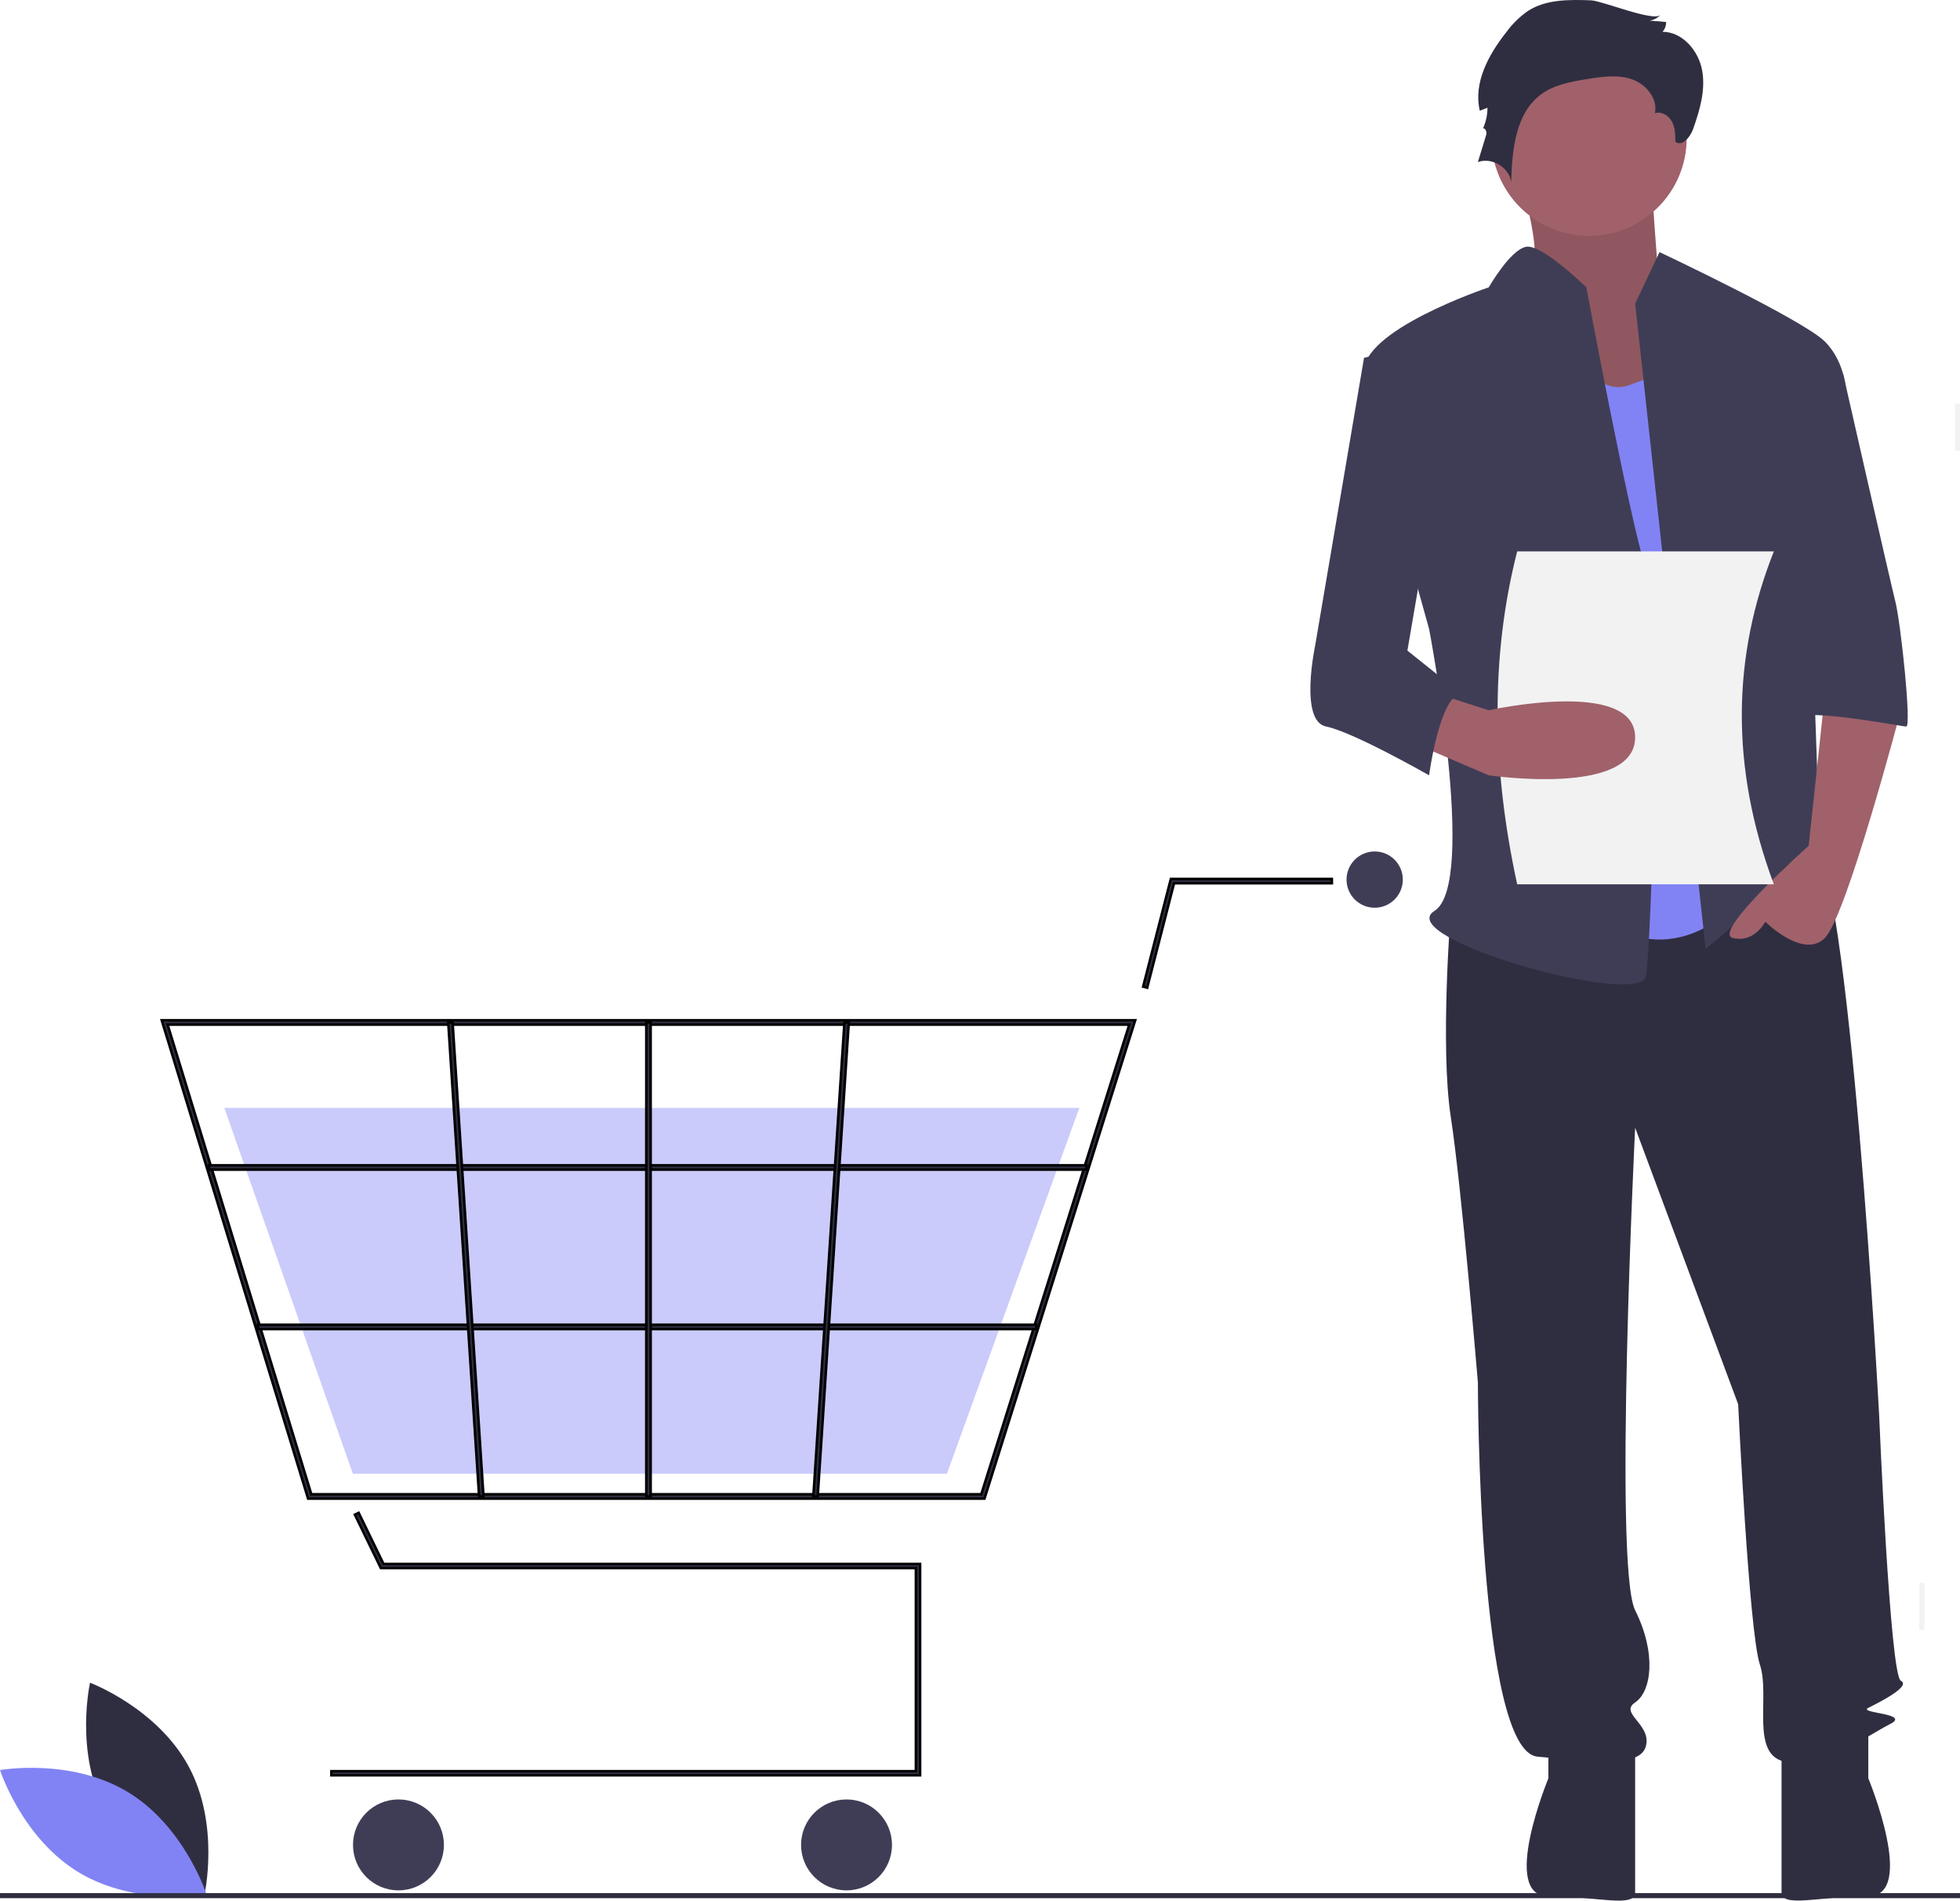
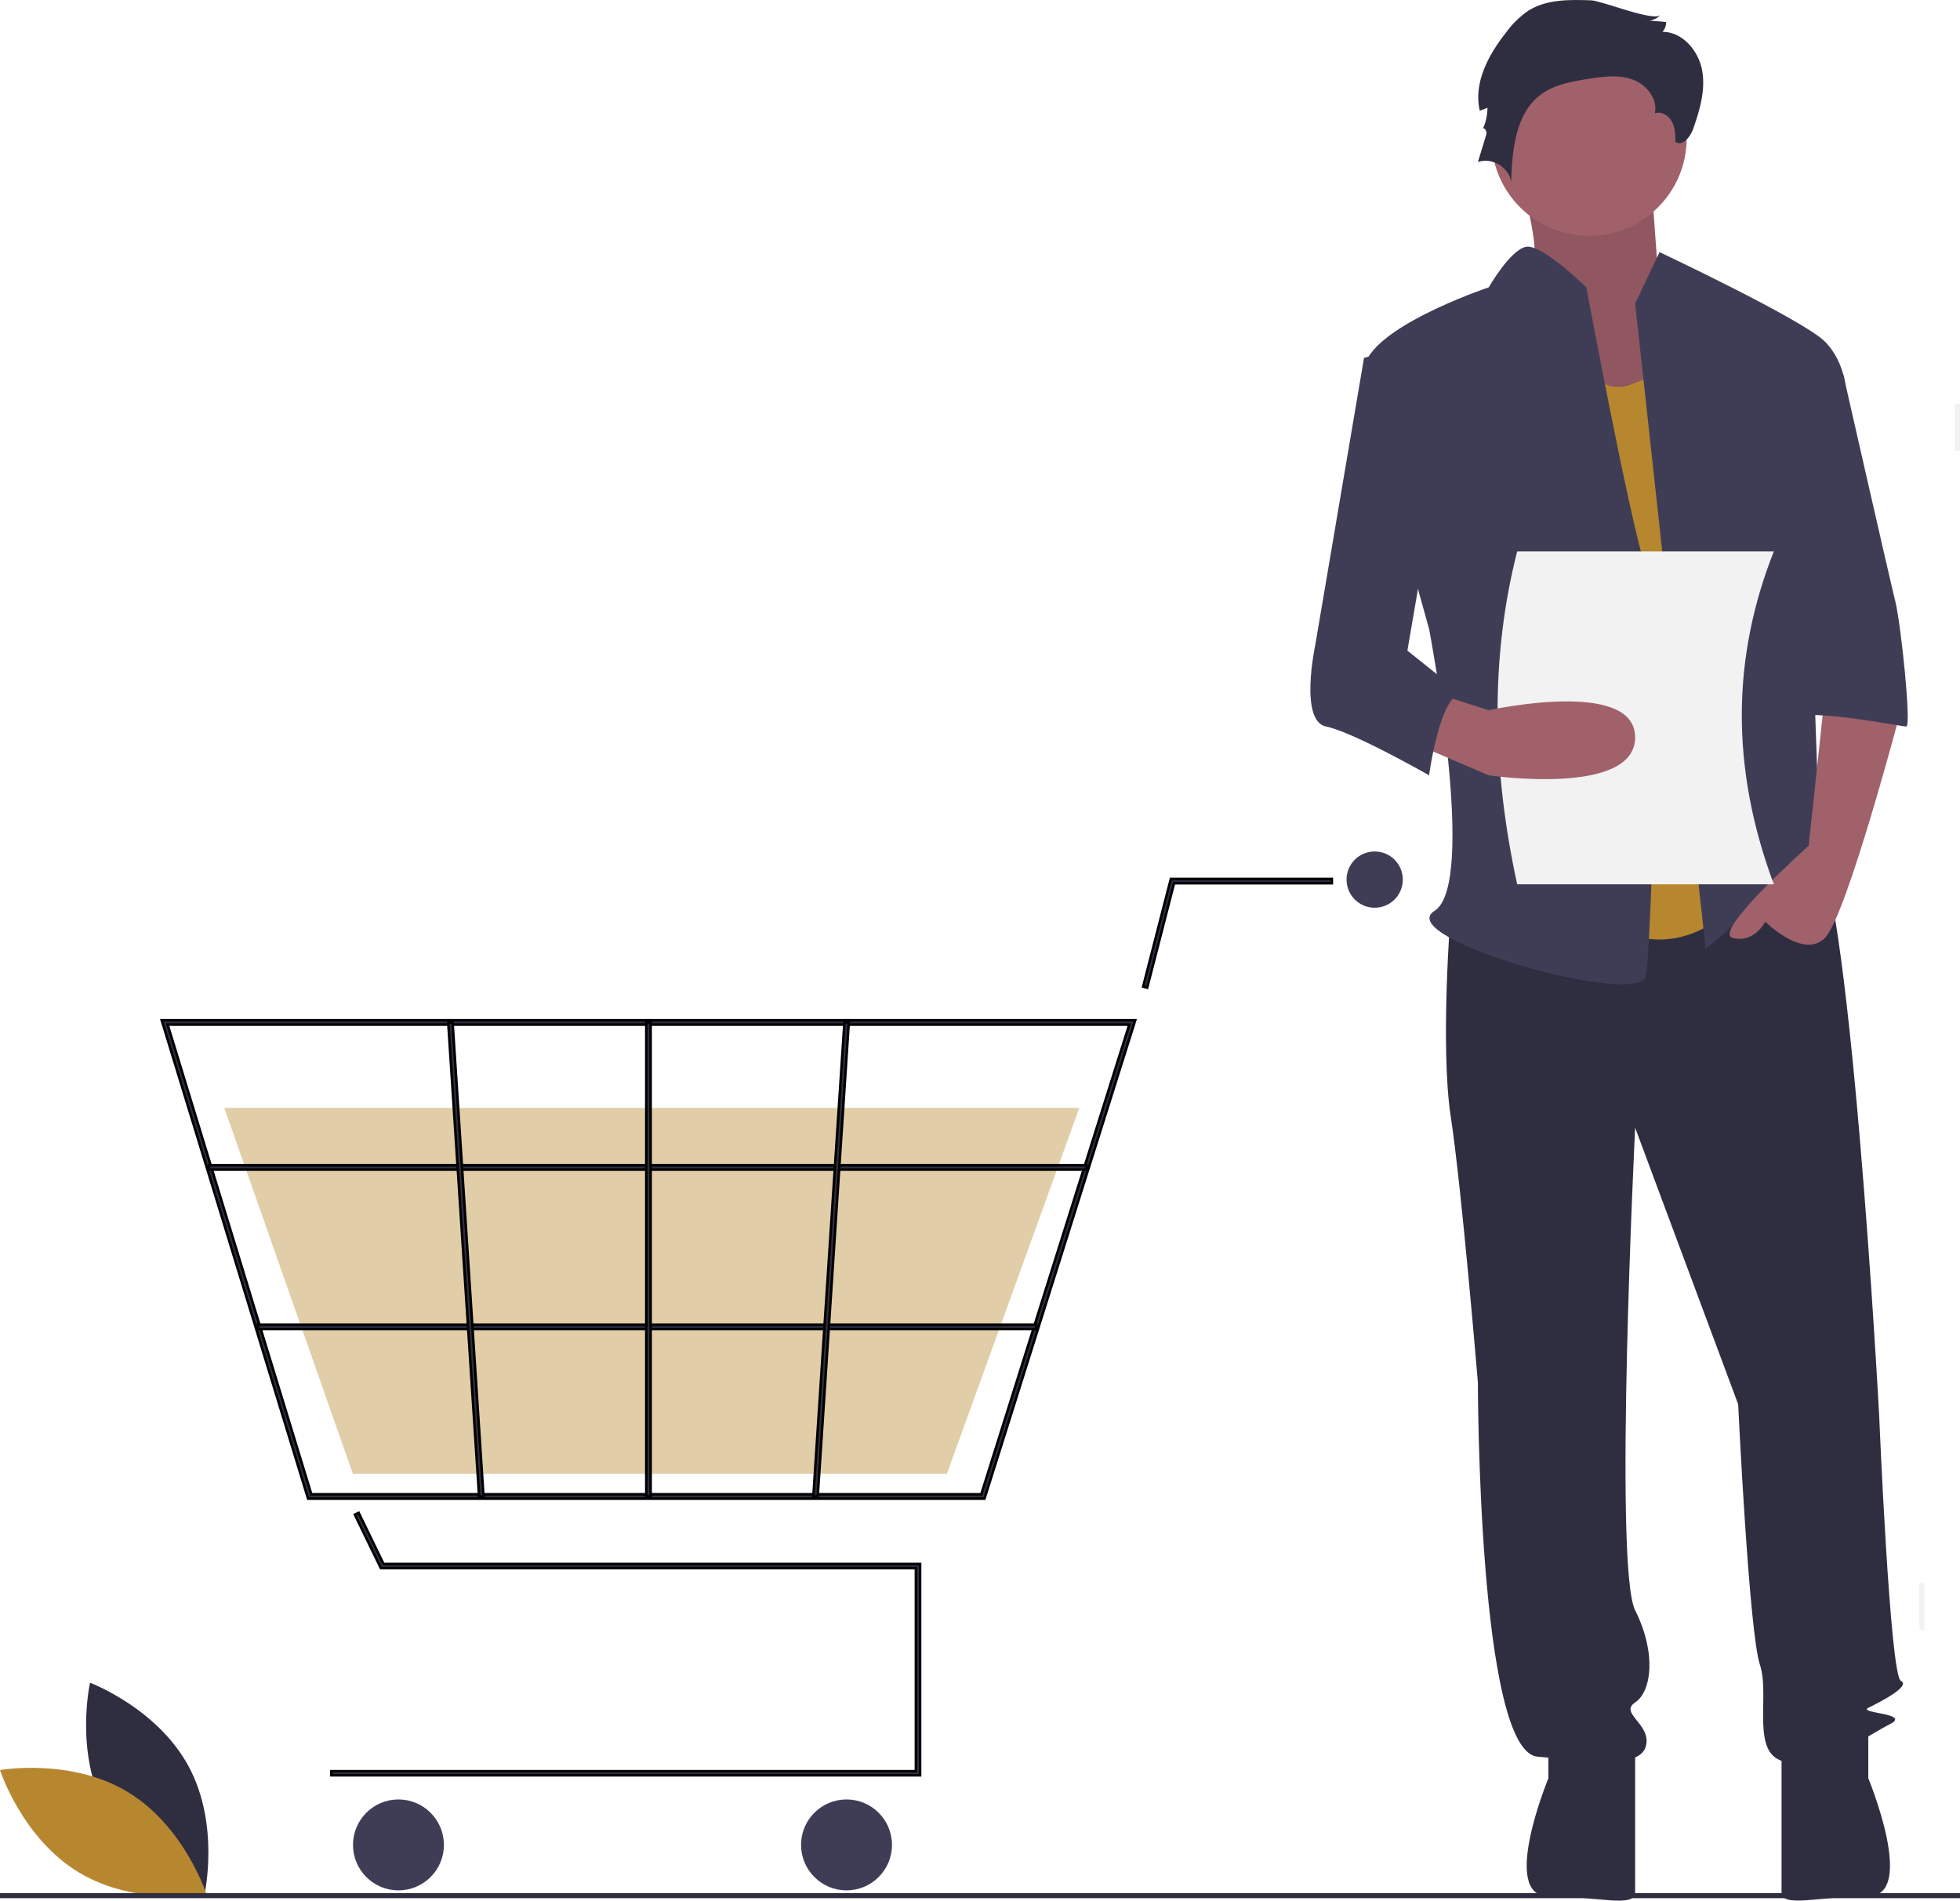
<svg xmlns="http://www.w3.org/2000/svg" data-name="Layer 1" width="771.248" height="747.971" viewBox="0 0 771.248 747.971" version="1.1" id="svg136">
  <defs id="defs140" />
  <path d="m 41.634,712.738 c 12.428,23.049 38.806,32.944 38.806,32.944 0,0 6.227,-27.475 -6.201,-50.524 -12.428,-23.049 -38.806,-32.944 -38.806,-32.944 0,0 -6.227,27.475 6.201,50.524 z" id="path4" style="fill:#2f2e41" />
-   <path d="m 50.177,705.155 c 22.438,13.5 31.08,40.314 31.08,40.314 0,0 -27.738,4.927 -50.177,-8.573 C 8.642,723.396 0,696.582 0,696.582 c 0,0 27.738,-4.927 50.177,8.573 z" id="path6" style="fill:#8183f4" />
+   <path d="m 50.177,705.155 c 22.438,13.5 31.08,40.314 31.08,40.314 0,0 -27.738,4.927 -50.177,-8.573 C 8.642,723.396 0,696.582 0,696.582 c 0,0 27.738,-4.927 50.177,8.573 z" id="path6" style="fill:#b78730" />
  <rect x="583.248" y="113.908" width="2" height="18.5" id="rect18" style="fill:#f2f2f2" />
  <rect x="708.248" y="158.908" width="2" height="18.5" id="rect22" style="fill:#f2f2f2" />
  <rect x="769.248" y="158.908" width="2" height="18.5" id="rect24" style="fill:#f2f2f2" />
  <rect x="694.248" y="622.908" width="2" height="18.5" id="rect28" style="fill:#f2f2f2" />
  <rect x="755.248" y="622.908" width="2" height="18.5" id="rect30" style="fill:#f2f2f2" />
  <rect x="723.248" y="469.908" width="2" height="18.5" id="rect46" style="fill:#f2f2f2" />
  <polygon points="360.356,617.861 145.18,617.861 134.727,596.084 136.263,595.347 146.252,616.157 362.06,616.157 362.06,702.184 125.274,702.184 125.274,700.481 360.356,700.481 " id="polygon50" style="fill:#2f2e41;stroke:#000000;stroke-width:1;stroke-miterlimit:4;stroke-dasharray:none;stroke-opacity:1" transform="matrix(0.9784086,0,0,0.9670741,7.817374,19.60235)" />
  <circle cx="156.789" cy="726.033" r="17.887" id="circle52" style="fill:#3f3d56" />
  <circle cx="333.101" cy="726.033" r="17.887" id="circle54" style="fill:#3f3d56" />
  <circle cx="540.927" cy="346.153" r="11.073" id="circle56" style="fill:#3f3d56" />
  <path d="M 387.385,589.753 H 121.237 L 63.648,401.517 h 383.044 l -0.349,1.108 z m -264.889,-1.704 H 386.136 L 444.37,403.22 H 65.951 Z" id="path58" style="fill:#2f2e41;stroke:#000000;stroke-opacity:1" />
-   <polygon points="132.842,579.958 82.26,413.015 418.701,413.015 418.395,413.998 366.61,579.958 " id="polygon60" style="opacity:0.42;fill:#8183f4;fill-opacity:1" transform="matrix(1,0,0,0.8623606,6,79.82508)" />
+   <polygon points="132.842,579.958 82.26,413.015 418.701,413.015 418.395,413.998 366.61,579.958 " id="polygon60" style="opacity:0.42;fill:#b78730;fill-opacity:1" transform="matrix(1,0,0,0.8623606,6,79.82508)" />
  <polygon points="449.818,384.263 461.059,341.894 526.448,341.894 526.448,343.598 462.37,343.598 451.465,384.7 " id="polygon62" style="fill:#2f2e41;stroke:#000000;stroke-width:1;stroke-miterlimit:4;stroke-dasharray:none;stroke-opacity:1" transform="matrix(0.96918,0,0,1,13.86341,4)" />
  <rect x="82.258" y="458.584" width="345.293" height="1.704" id="rect64" style="fill:#2f2e41;stroke:#000000;stroke-opacity:1" />
  <rect x="101.459" y="521.344" width="306.319" height="1.704" id="rect66" style="fill:#2f2e41;stroke:#000000;stroke-opacity:1" />
  <rect x="254.314" y="402.368" width="1.704" height="186.533" id="rect68" style="fill:#2f2e41;stroke:#000000;stroke-opacity:1" />
  <rect x="-566.645" y="357.892" width="186.929" height="1.704" transform="rotate(-86.24919)" id="rect70" style="fill:#2f2e41;stroke:#000000;stroke-opacity:1" />
  <rect x="149.834" y="413.043" width="1.704" height="186.929" transform="rotate(-3.729)" id="rect72" style="fill:#2f2e41;stroke:#000000;stroke-opacity:1" />
  <rect y="745" width="896" height="2" id="rect74" x="0" style="fill:#2f2e41" />
  <path d="m 595.411,61.876 c 0,0 14.618,41.606 5.622,48.007 -8.996,6.401 30.361,58.675 30.361,58.675 l 47.229,-12.802 -25.863,-43.74 c 0,0 -3.373,-43.74 -3.373,-50.141 0,-6.401 -53.976,3e-5 -53.976,3e-5 z" id="path76" style="fill:#a0616a" />
  <path d="m 595.411,61.876 c 0,0 14.618,41.606 5.622,48.007 -8.996,6.401 30.361,58.675 30.361,58.675 l 47.229,-12.802 -25.863,-43.74 c 0,0 -3.373,-43.74 -3.373,-50.141 0,-6.401 -53.976,3e-5 -53.976,3e-5 z" id="path78" style="opacity:0.1" />
  <path d="m 570.874,358.454 c 0,0 -4.267,53.341 0,81.079 4.267,27.738 10.668,104.549 10.668,104.549 0,0 0,145.089 23.47,147.222 23.47,2.134 40.539,4.267 42.673,-4.267 2.134,-8.535 -10.668,-12.802 -4.267,-17.069 6.401,-4.267 8.535,-19.203 0,-36.272 -8.535,-17.069 0,-189.895 0,-189.895 l 40.539,108.816 c 0,0 4.267,89.614 8.535,102.415 4.267,12.802 -4.267,36.272 10.668,38.406 14.936,2.134 32.005,-10.668 40.539,-14.936 8.535,-4.267 -12.802,-4.267 -8.535,-6.401 4.267,-2.134 17.069,-8.535 12.802,-10.668 -4.267,-2.134 -8.535,-104.549 -8.535,-104.549 0,0 -11.735,-218.7 -26.671,-227.234 -14.936,-8.535 -24.537,6.166 -24.537,6.166 z" id="path80" style="fill:#2f2e41" />
  <path d="m 609.279,682.77 v 17.069 c 0,0 -19.203,46.399 0,46.399 19.203,0 34.138,4.808 34.138,-1.593 V 687.037 Z" id="path82" style="fill:#2f2e41" />
  <path d="m 735.165,682.739 v 17.069 c 0,0 19.203,46.399 0,46.399 -19.203,0 -34.138,4.808 -34.138,-1.593 V 687.007 Z" id="path84" style="fill:#2f2e41" />
  <circle cx="625.282" cy="54.408" r="38.406" id="circle86" style="fill:#a0616a" />
-   <path d="m 613.547,125.886 c 0,0 10.668,32.005 27.738,25.604 l 17.069,-6.401 29.871,204.831 c 0,0 -23.47,34.138 -57.609,12.802 -34.138,-21.337 -17.069,-236.836 -17.069,-236.836 z" id="path88" style="fill:#8183f4" />
+   <path d="m 613.547,125.886 c 0,0 10.668,32.005 27.738,25.604 l 17.069,-6.401 29.871,204.831 c 0,0 -23.47,34.138 -57.609,12.802 -34.138,-21.337 -17.069,-236.836 -17.069,-236.836 z" id="path88" style="fill:#b78730" />
  <path d="m 643.418,119.485 9.601,-20.27 c 0,0 56.542,26.671 65.076,35.205 8.535,8.535 8.535,21.337 8.535,21.337 l -14.936,53.341 c 0,0 4.267,117.351 4.267,121.618 0,4.267 14.936,27.738 4.267,19.203 -10.668,-8.535 -12.802,-17.069 -21.337,-4.267 -8.535,12.802 -27.738,27.738 -27.738,27.738 z" id="path90" style="fill:#3f3d56" />
  <path d="m 718.096,273.108 -6.401,59.742 c 0,0 -38.406,34.138 -29.871,36.272 8.535,2.134 12.802,-6.401 12.802,-6.401 0,0 14.936,14.936 23.47,6.401 8.535,-8.535 29.871,-89.614 29.871,-89.614 z" id="path92" style="fill:#a0616a" />
  <path d="m 626.1,0.13 c -8.514,-0.304 -17.625,-0.455 -24.804,4.133 a 36.313,36.313 0 0 0 -8.572,8.392 c -6.992,8.838 -13.033,19.959 -10.436,30.925 l 3.016,-1.176 a 19.751,19.751 0 0 1 -1.905,8.463 c 0.425,-1.235 1.847,0.762 1.466,2.011 l -3.323,10.901 c 5.462,-2.002 12.257,2.052 13.088,7.81 0.38,-12.661 1.693,-27.18 11.964,-34.593 5.18,-3.739 11.735,-4.88 18.042,-5.894 5.818,-0.935 11.918,-1.827 17.491,0.089 5.573,1.915 10.319,7.615 9.055,13.371 2.57,-0.885 5.444,0.906 6.713,3.309 1.27,2.403 1.337,5.237 1.375,7.955 2.739,1.936 5.856,-1.908 6.973,-5.071 2.62,-7.424 4.949,-15.327 3.538,-23.073 -1.412,-7.746 -7.723,-15.148 -15.596,-15.174 a 5.467,5.467 0 0 0 1.422,-3.849 l -6.489,-0.548 a 7.172,7.172 0 0 0 4.286,-2.26 C 650.798,8.716 630.313,0.28 626.1,0.13 Z" id="path94" style="fill:#2f2e41" />
  <path d="m 624.215,113.084 c 0,0 -17.369,-17.021 -23.62,-15.978 -6.251,1.043 -14.786,15.978 -14.786,15.978 0,0 -51.208,17.069 -49.074,34.138 2.134,17.069 25.604,100.282 25.604,100.282 0,0 19.203,100.282 2.134,110.95 -17.069,10.668 81.079,38.406 83.213,25.604 2.134,-12.802 6.401,-140.821 0,-160.024 -6.401,-19.203 -23.47,-110.95 -23.47,-110.95 z" id="path96" style="fill:#3f3d56" />
  <path d="m 698.893,147.222 h 26.383 c 0,0 18.424,81.079 20.558,89.614 2.134,8.535 6.401,49.074 4.267,49.074 -2.134,0 -44.807,-8.535 -44.807,-2.134 z" id="path98" style="fill:#3f3d56" />
  <path d="M 698,348 H 597 c -9.856,-45.34 -10.68,-89.146 0,-131 h 101 c -16.299,41.101 -17.318,84.607 0,131 z" id="path100" style="fill:#f2f2f2" />
  <path d="m 555.938,292.311 29.871,12.802 c 0,0 57.609,8.535 57.609,-14.936 0,-23.47 -57.609,-10.668 -57.609,-10.668 l -19.204,-6.14 z" id="path102" style="fill:#a0616a" />
  <path d="m 562.339,134.42 -25.604,6.401 -19.203,113.084 c 0,0 -6.401,29.871 4.267,32.005 10.668,2.134 40.539,19.203 40.539,19.203 0,0 4.267,-32.005 12.802,-32.005 l -21.337,-17.069 12.802,-74.678 z" id="path104" style="fill:#3f3d56" />
</svg>
